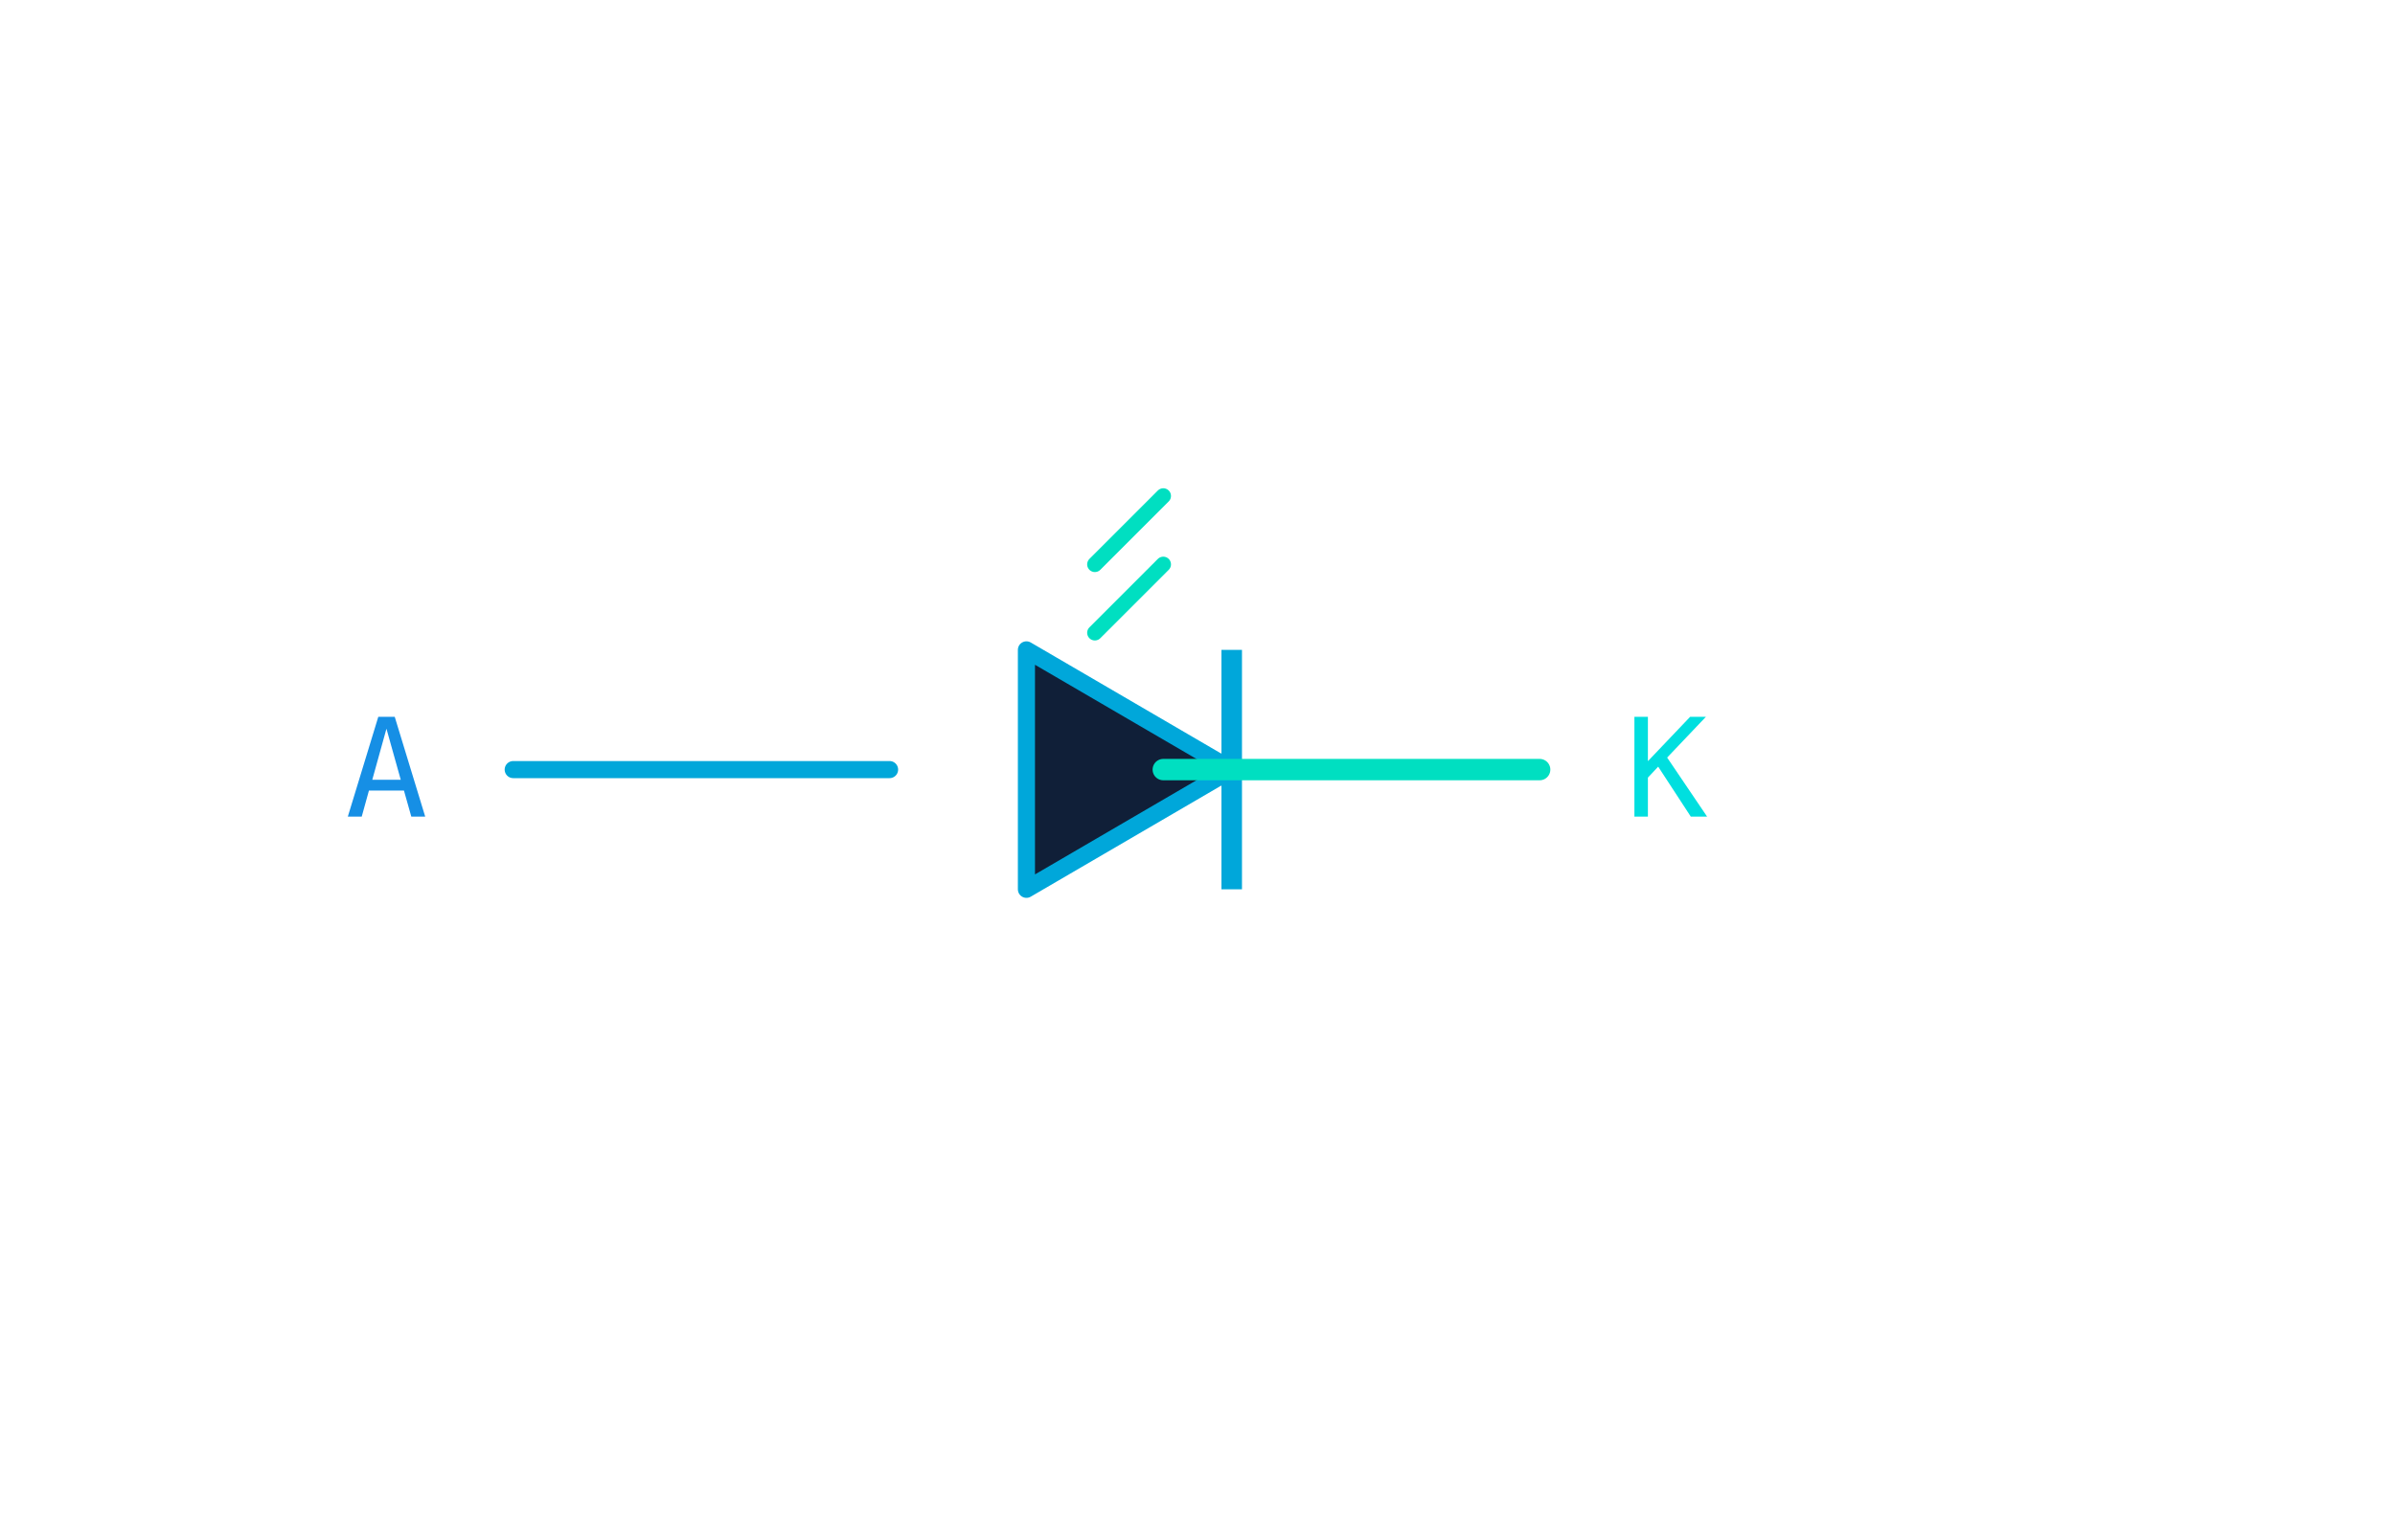
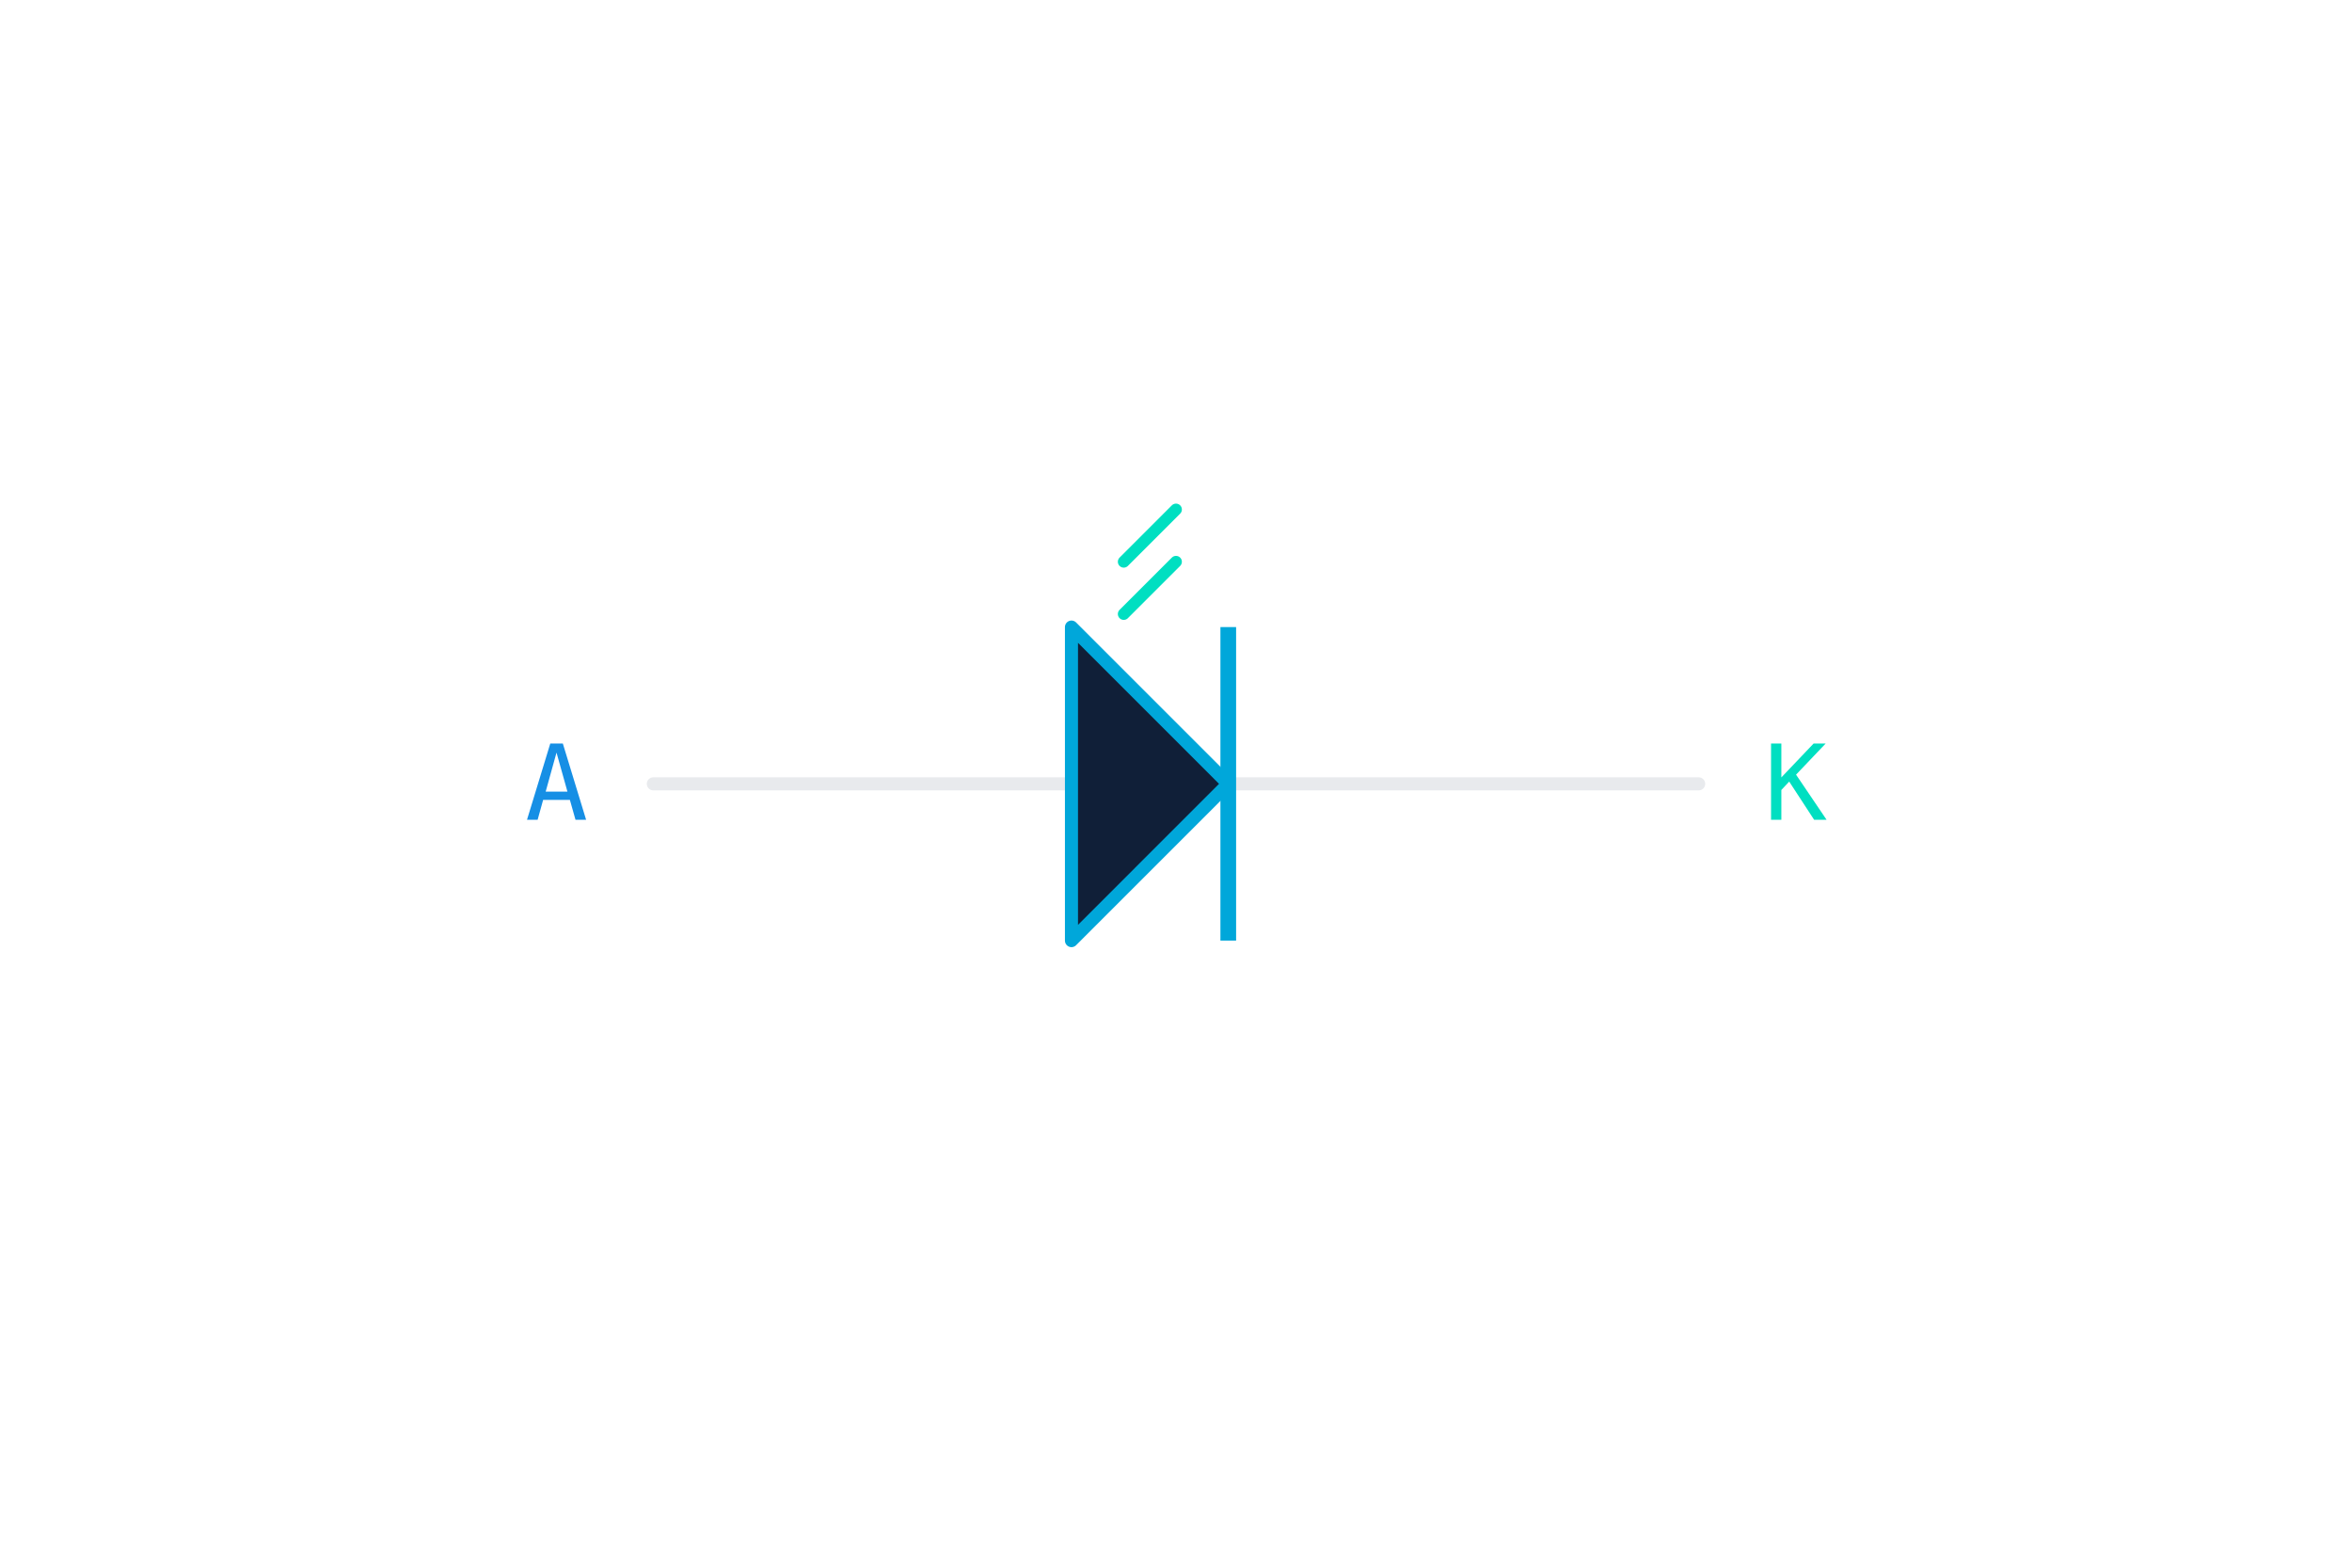
- <svg xmlns="http://www.w3.org/2000/svg" viewBox="0 0 280 180" role="img" aria-label="BLUE LED symbol">
-   <g transform="translate(120,90)">
-     <path d="M0,-14 v28 l24,-14 z" fill="#101f38" stroke="#00a7da" stroke-width="2" stroke-linejoin="round" />
-     <path d="M24,-14 v28" stroke="#00a7da" stroke-width="2.4" />
-     <path d="M8,-24 l8,-8 M8,-16 l8,-8" stroke="#00dfc1" stroke-width="1.8" stroke-linecap="round" />
+ <svg xmlns="http://www.w3.org/2000/svg" viewBox="0 0 360 240" role="img" aria-label="Blue LED symbol">
+   <g fill="none" stroke="#e8eaed" stroke-width="2" stroke-linecap="round">
+     <path d="M100 120 H164" />
+     <path d="M188 120 H260" />
  </g>
-   <line x1="60" y1="90" x2="104" y2="90" stroke="#00a7da" stroke-width="2" stroke-linecap="round" />
-   <text x="50" y="95.5" fill="#168fe5" font-family="Consolas" font-size="16" font-weight="400" text-anchor="end">A</text>
-   <line x1="136" y1="90" x2="180" y2="90" stroke="#00dfc1" stroke-width="2.5" stroke-linecap="round" />
-   <text x="190" y="95.5" fill="#00dfdf" font-family="Consolas" font-size="16" font-weight="400" text-anchor="start">K</text>
+   <g transform="translate(164,120)">
+     <path d="M0 -24 V24 L24 0 Z" fill="#101f38" stroke="#00a7da" stroke-width="2" stroke-linejoin="round" />
+     <path d="M24 -24 V24" fill="none" stroke="#00a7da" stroke-width="2.4" />
+     <g fill="none" stroke="#00dfc1" stroke-width="1.8" stroke-linecap="round">
+       <path d="M8 -34 L16 -42 M8 -26 L16 -34" />
+     </g>
+   </g>
+   <text x="90" y="125.5" fill="#168fe5" font-family="Consolas" font-size="16" font-weight="400" text-anchor="end">A</text>
+   <text x="270" y="125.5" fill="#00dfc1" font-family="Consolas" font-size="16" font-weight="400">K</text>
</svg>
